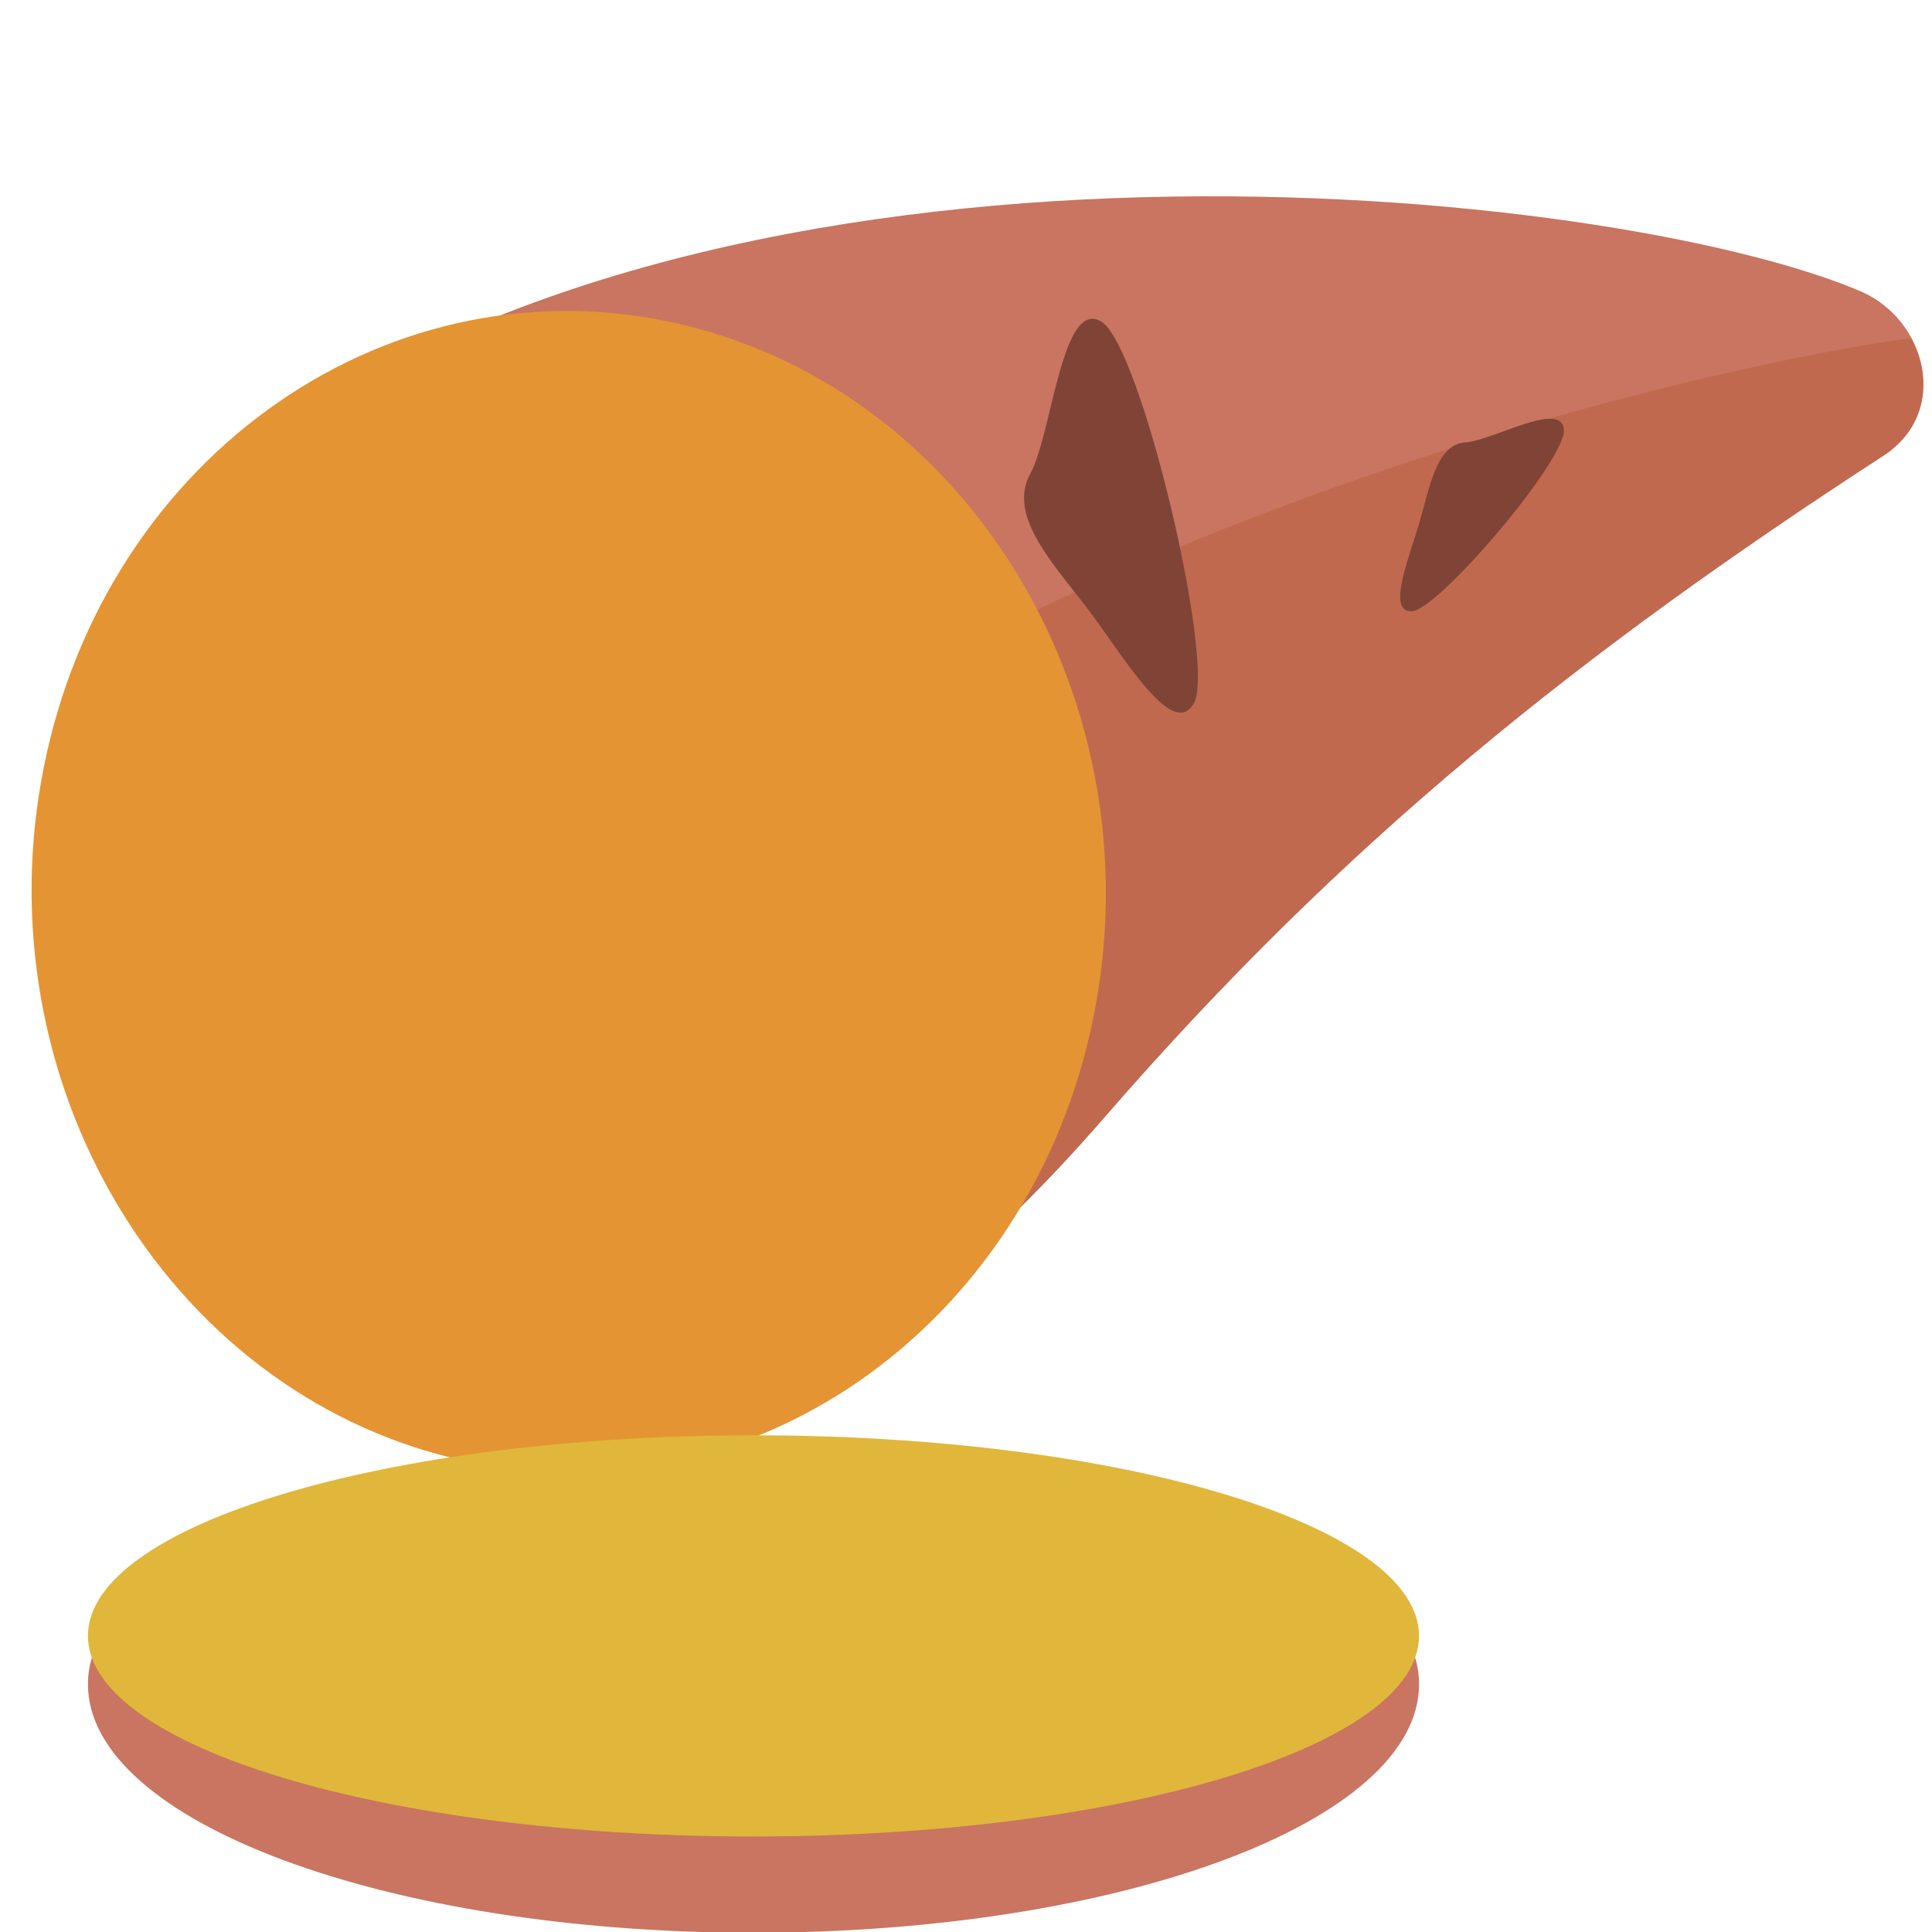
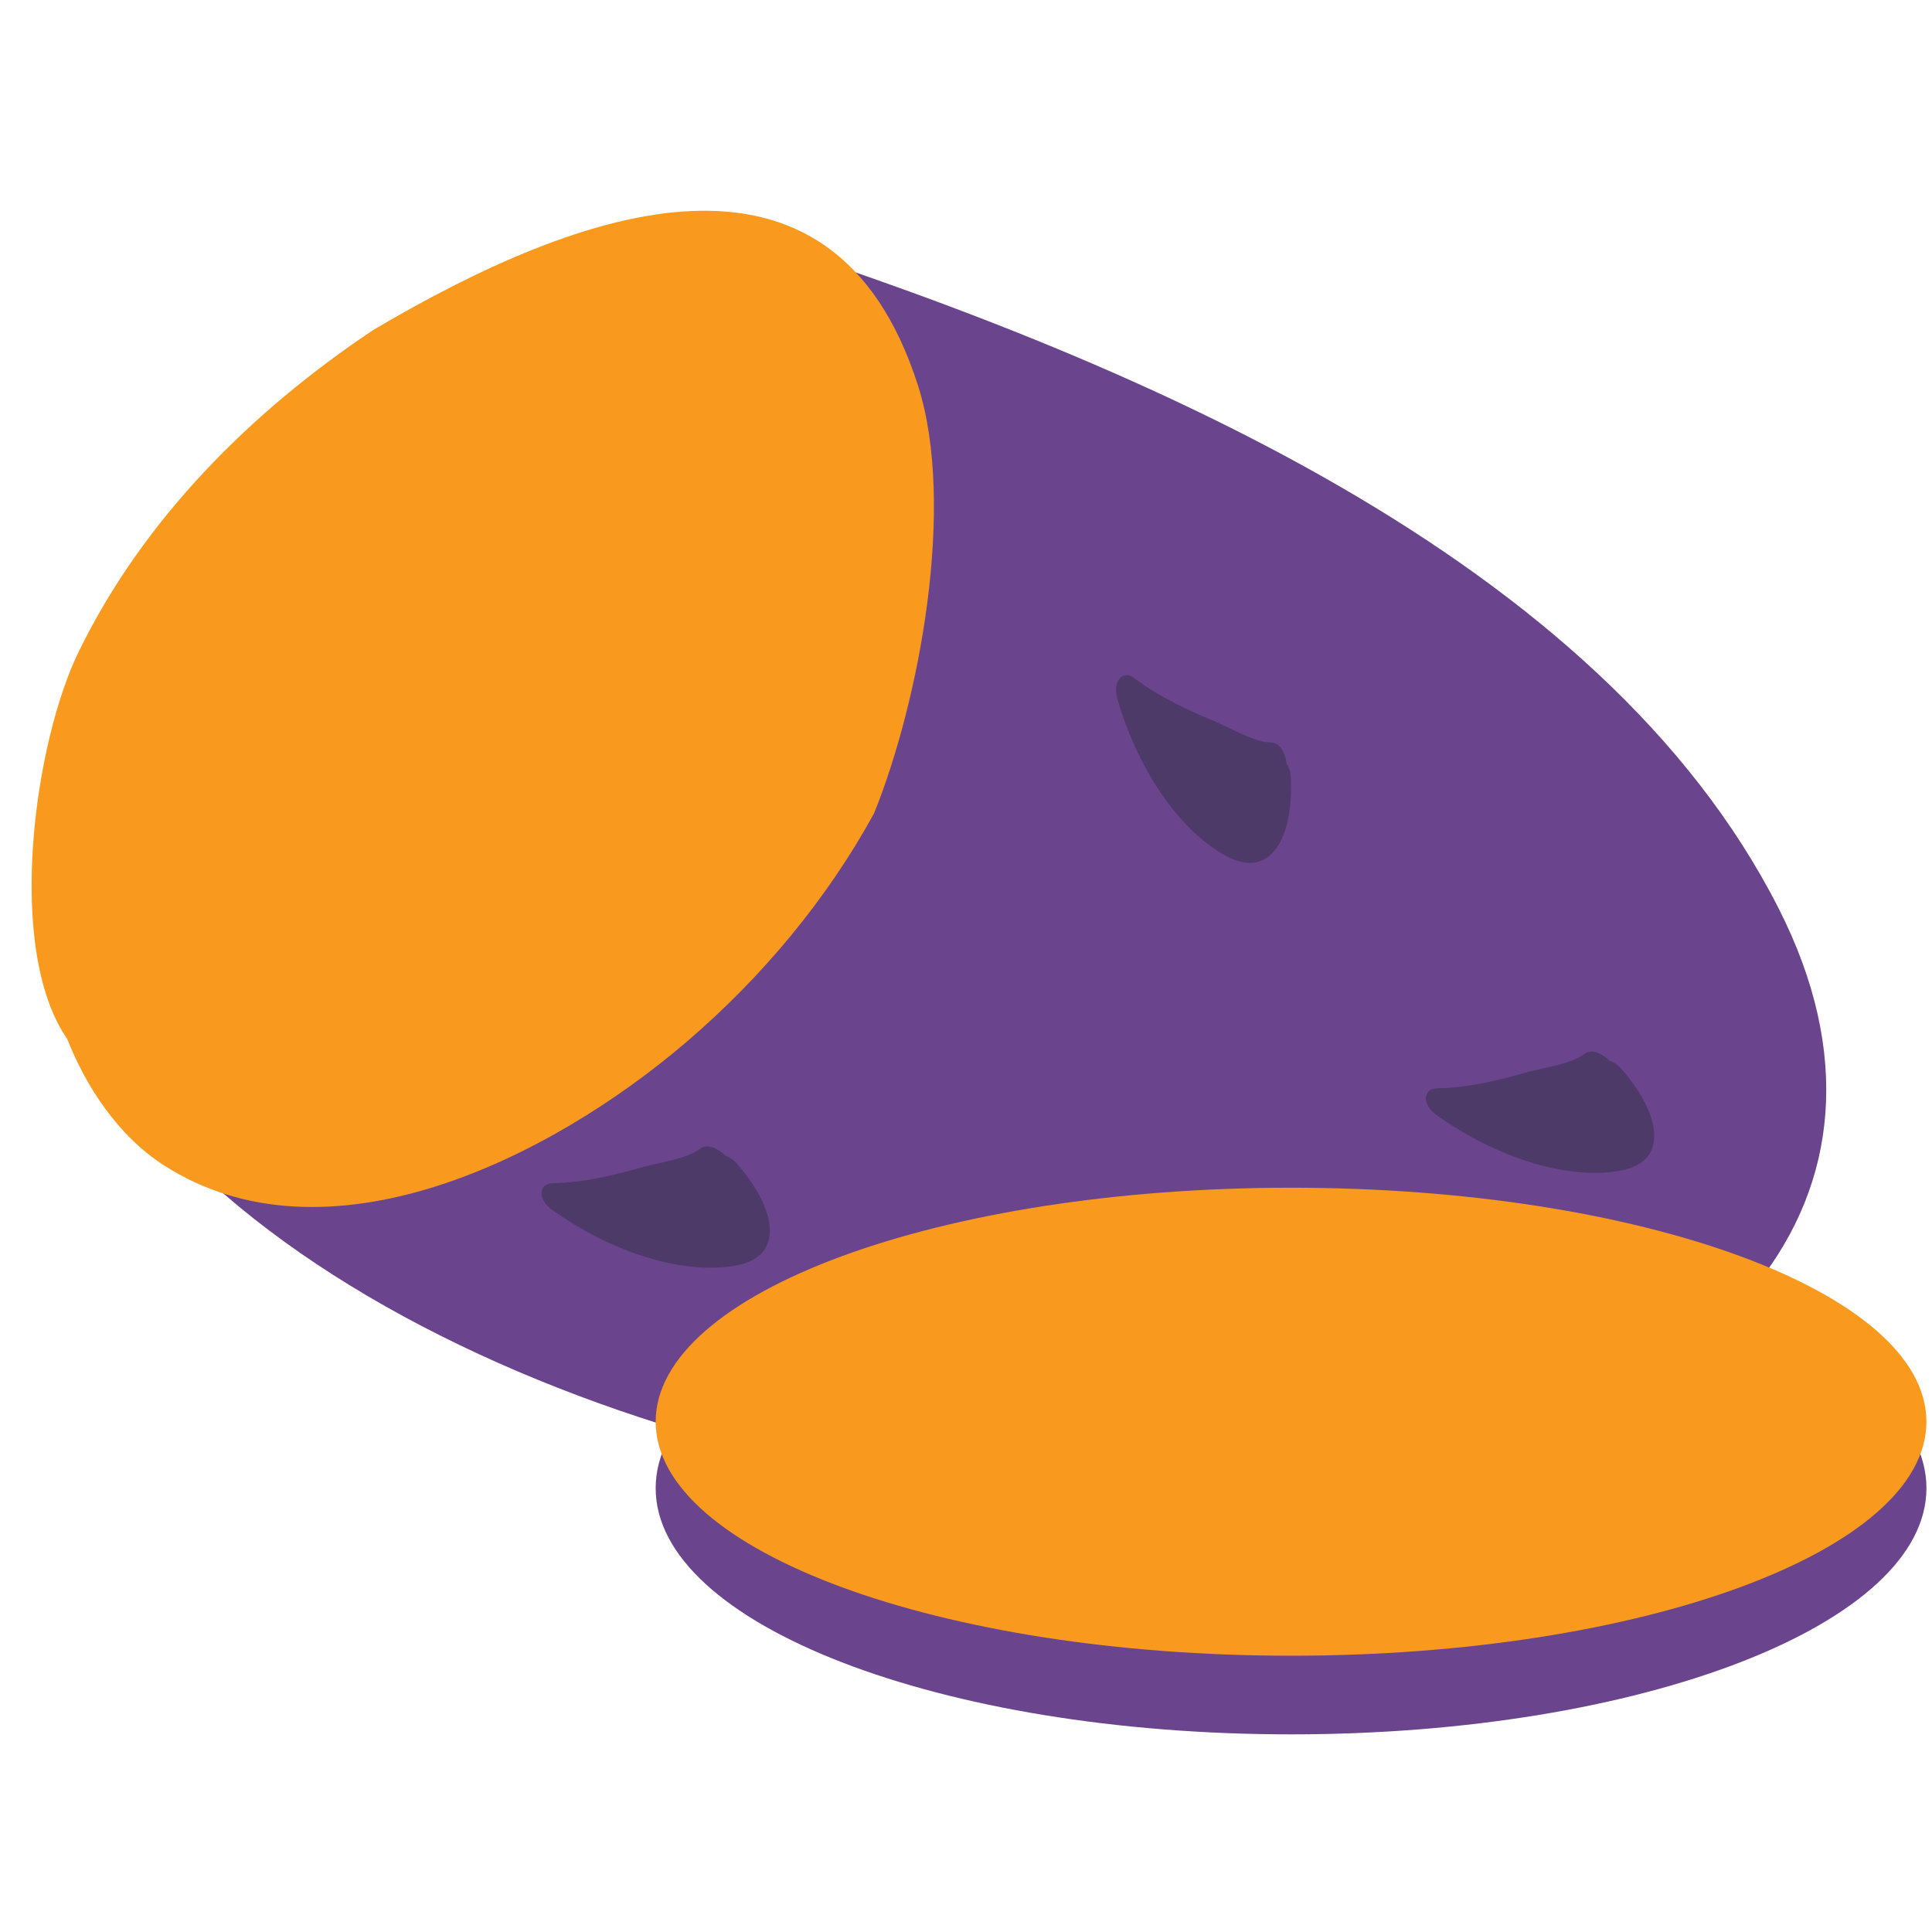
<svg xmlns="http://www.w3.org/2000/svg" version="1.1" id="Layer_1" x="0px" y="0px" width="64px" height="64px" viewBox="0 0 64 64" enable-background="new 0 0 64 64" xml:space="preserve">
-   <defs id="defs4849" />
-   <g id="g4827">
-     <path fill="#C97561" d="M61.627,9.646C53.408,6.15,24.152,3.083,8.463,14.917c-3.994,3.013-4.672,4.855-5.069,9.33   C0.091,35.434,8.271,46.146,19.815,46.92c6.561,0.448,12.675-5.191,16.768-9.904c7.945-9.16,15.792-15.417,25.797-21.915   C64.639,13.632,63.802,10.571,61.627,9.646z" id="path4829" />
-     <path fill="#C1694F" d="M63.304,11.206c-2.152,0.25-21.155,3.317-38.832,14.353c-6.381,3.986-12.37,9.108-17.613,14.924   c3.095,3.626,7.662,6.085,12.956,6.437c6.561,0.448,12.675-5.191,16.768-9.904c7.945-9.16,15.792-15.417,25.797-21.915   C63.868,14.136,63.995,12.489,63.304,11.206z" id="path4831" />
-     <path fill="#E59433" d="M36.225,33.678c-2.087,10.376-11.558,16.929-21.158,14.64C5.465,46.029-0.63,35.769,1.455,25.394   C3.539,15.021,13.012,8.468,22.611,10.756C32.21,13.044,38.307,23.307,36.225,33.678z" id="path4833" />
-     <g id="g4835">
-       <path fill="#7F4436" d="M36.492,10.659c1.312,0.824,3.778,11.304,3.063,12.627c-0.72,1.326-2.472-1.778-3.64-3.269    c-1.204-1.543-2.506-2.998-1.785-4.327C34.854,14.368,35.176,9.838,36.492,10.659z" id="path4837" />
-     </g>
-     <g id="g4839">
-       <path fill="#7F4436" d="M51.806,14.242c0.061,1.003-4.143,5.95-5.033,6.006c-0.897,0.055-0.009-1.974,0.301-3.128    c0.326-1.19,0.575-2.41,1.472-2.465C49.438,14.602,51.742,13.233,51.806,14.242z" id="path4841" />
-     </g>
+   <g>
+     <path fill="#6B448E" d="M23.531,7.436C8.345,10.351,0.429,22.164,2.578,33.601c0.521,0.976,1.131,1.953,1.905,2.923   c7.772,9.73,26.944,15.007,40.529,12.688c11.797-2.015,18.792-9.485,13.915-19.106C53.059,18.54,37.8,11.913,23.531,7.436z" />
+     <path fill="#F99A1E" d="M22.765,34.495c2.487-2.134,4.625-4.7,6.187-7.547c1.507-3.726,2.72-10.2,1.461-14.167   C27.58,3.89,19.287,6.847,12.371,10.926c-4.095,2.735-7.628,6.291-9.762,10.657c-1.477,3.021-2.44,9.868-0.379,12.839   c0.602,1.538,1.67,3.199,3.197,4.179C10.781,42.044,18.157,38.443,22.765,34.495z" />
+     <path fill="#4E3A68" d="M42.762,25.752c-0.008-0.197-0.066-0.34-0.14-0.451c-0.035-0.342-0.217-0.696-0.505-0.704   c-0.556-0.007-1.268-0.438-1.827-0.68c-0.901-0.381-1.846-0.793-2.72-1.459c-0.369-0.281-0.73,0.103-0.556,0.696   c0.669,2.297,2.028,4.36,3.618,5.21C42.12,29.162,42.855,27.701,42.762,25.752z" />
+     <path fill="#4E3A68" d="M53.712,35.41c-0.128-0.147-0.26-0.228-0.388-0.266c-0.241-0.247-0.6-0.41-0.832-0.237   c-0.439,0.338-1.268,0.439-1.854,0.599c-0.943,0.262-1.938,0.526-3.034,0.547c-0.466,0.007-0.513,0.535-0.012,0.89   c1.954,1.389,4.302,2.157,6.077,1.839C55.333,38.48,54.998,36.881,53.712,35.41z" />
+     <path fill="#4E3A68" d="M24.417,38.553c-0.128-0.147-0.26-0.227-0.385-0.269c-0.244-0.245-0.602-0.408-0.835-0.235   c-0.439,0.34-1.267,0.439-1.854,0.599c-0.944,0.262-1.935,0.524-3.039,0.547c-0.462,0.007-0.509,0.535-0.003,0.891   c1.951,1.388,4.297,2.156,6.073,1.838C26.037,41.622,25.699,40.022,24.417,38.553z" />
+     <ellipse fill="#6B448E" cx="42.768" cy="49.298" rx="21.048" ry="8.155" />
+     <path fill="#F99A1E" d="M63.815,47.097c0,4.28-9.423,7.751-21.046,7.751c-11.626,0-21.049-3.471-21.049-7.751   c0-4.284,9.423-7.752,21.049-7.752C54.393,39.345,63.815,42.813,63.815,47.097z" />
  </g>
-   <path fill="#C97561" d="M47.008,55.79c0,4.55-9.872,8.234-22.048,8.234c-12.175,0-22.047-3.685-22.047-8.234  c0-4.554,9.872-6.302,22.047-6.302C37.136,49.488,47.008,51.236,47.008,55.79z" id="path4843" />
-   <ellipse fill="#E0B73A" cx="24.96" cy="54.191" rx="22.047" ry="6.645" id="ellipse4845" />
</svg>
